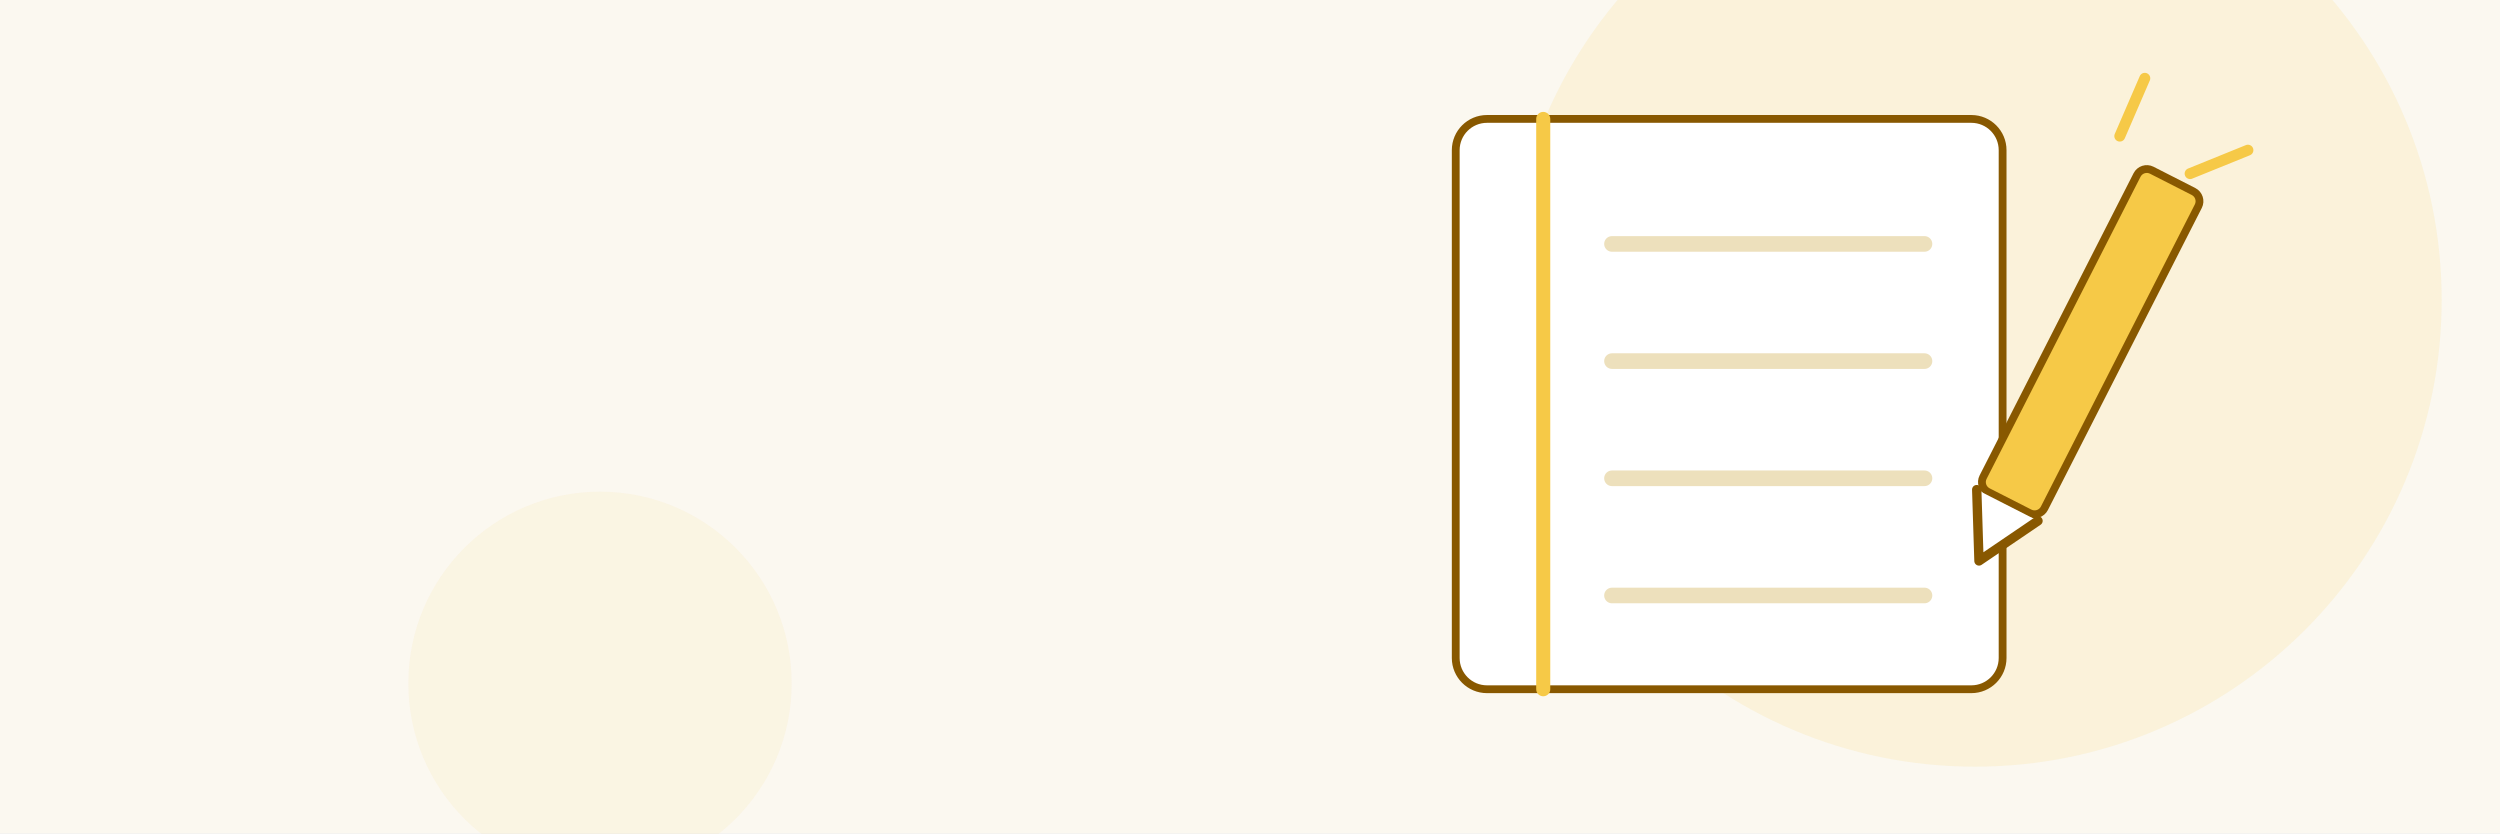
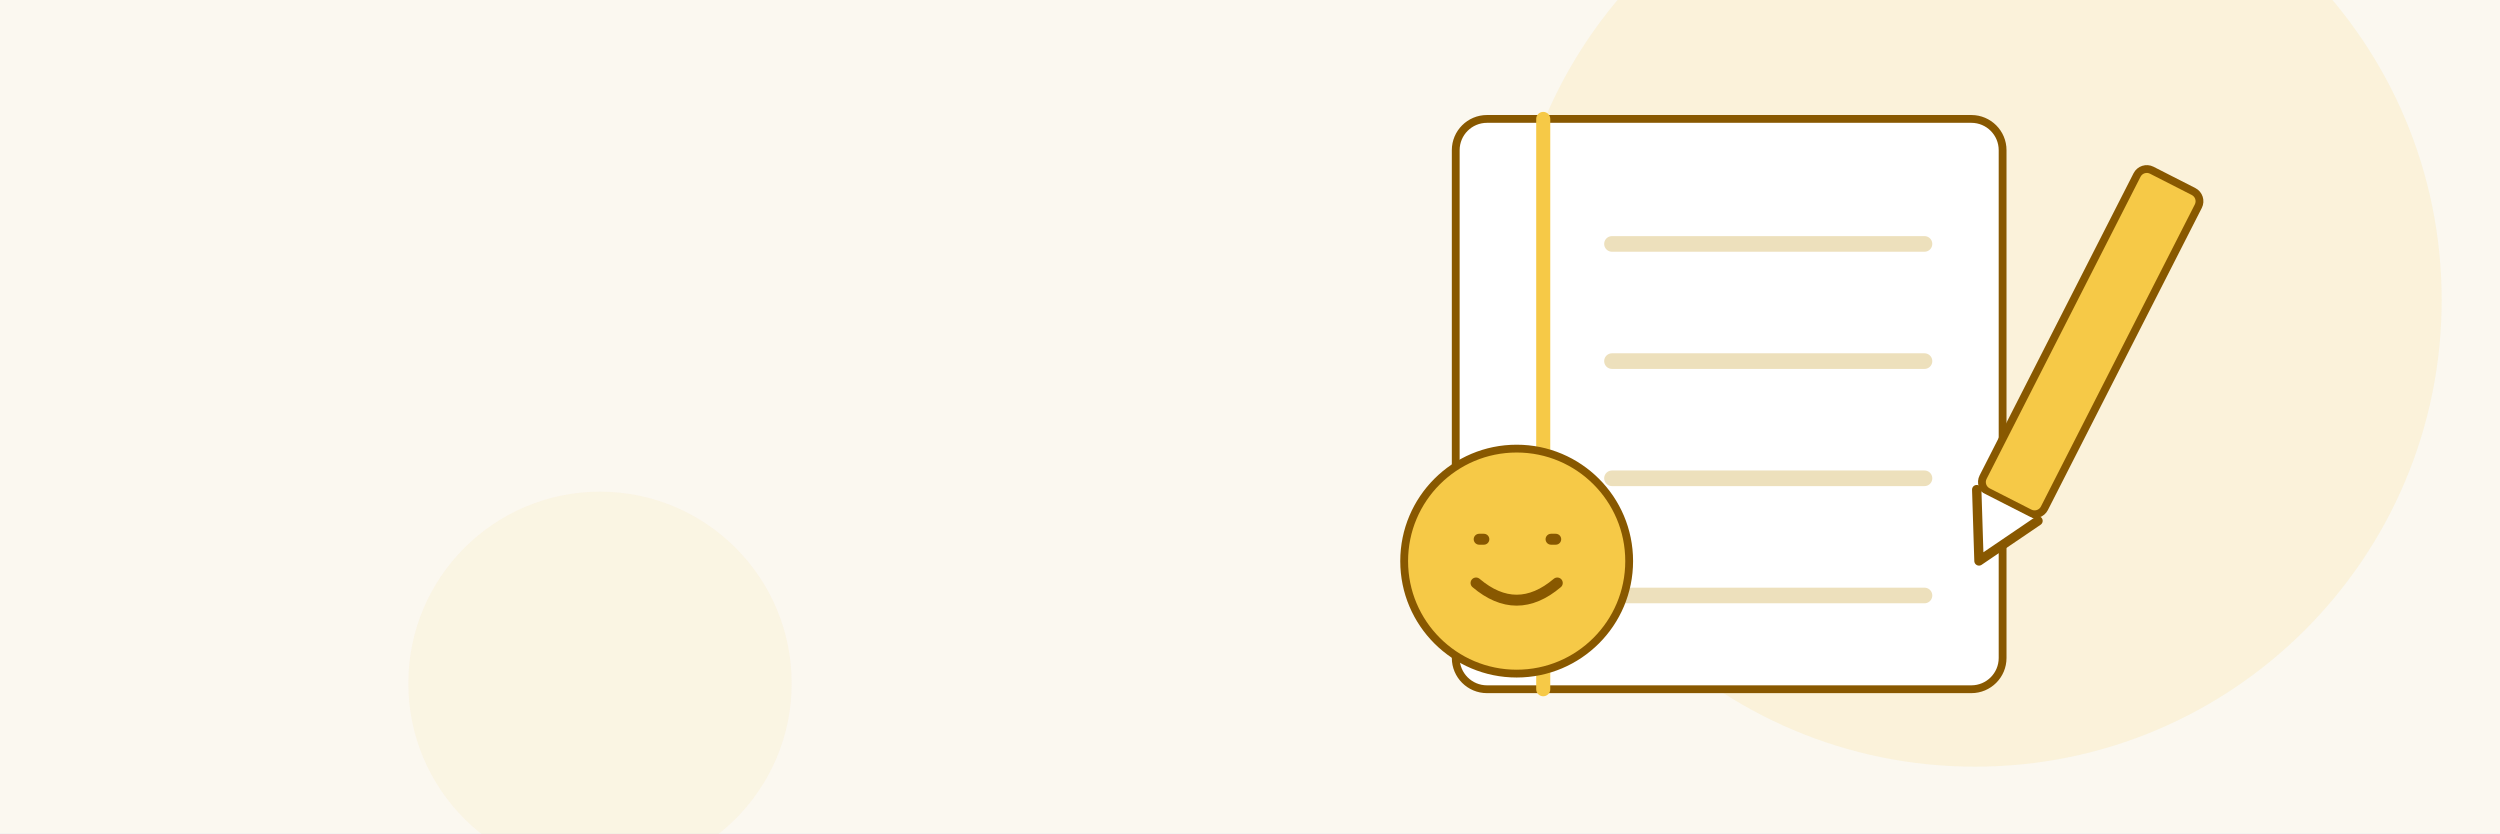
<svg xmlns="http://www.w3.org/2000/svg" viewBox="0 0 1440 480" width="1440" height="480" role="img">
  <rect width="1440" height="480" fill="#fbf8f0" />
  <circle cx="1137.6" cy="172.8" r="268.8" fill="#f6c947" opacity=".13" />
  <circle cx="345.6" cy="393.6" r="110.4" fill="#f6c947" opacity=".08" />
  <g transform="translate(1050 235) scale(0.9)">
    <rect x="-235" y="-185" width="350" height="365" rx="20" fill="white" stroke="#885800" stroke-width="5" />
    <path d="M -179 -185 V 180" fill="none" stroke="#f6c947" stroke-width="9" stroke-linecap="round" stroke-linejoin="round" />
    <path d="M -135 -105 H 65" fill="none" stroke="#ede0bc" stroke-width="10" stroke-linecap="round" stroke-linejoin="round" />
    <path d="M -135 -30 H 65" fill="none" stroke="#ede0bc" stroke-width="10" stroke-linecap="round" stroke-linejoin="round" />
    <path d="M -135 45 H 65" fill="none" stroke="#ede0bc" stroke-width="10" stroke-linecap="round" stroke-linejoin="round" />
    <path d="M -135 120 H 65" fill="none" stroke="#ede0bc" stroke-width="10" stroke-linecap="round" stroke-linejoin="round" />
    <g transform="translate(168,-38) rotate(27)">
      <rect x="-21" y="-121" width="44" height="231" rx="7" fill="#f6c947" stroke="#885800" stroke-width="5" />
      <path d="M -21 112 l 22 40 22 -40" fill="white" stroke="#885800" stroke-width="6" stroke-linecap="round" stroke-linejoin="round" />
    </g>
-     <path d="M 190 -174 l 16 -37 M 235 -150 l 37 -15" fill="none" stroke="#f6c947" stroke-width="7" stroke-linecap="round" stroke-linejoin="round" />
+     <circle cx="-196" cy="98" r="72" fill="#f6c947" stroke="#885800" stroke-width="5" />
+     <path d="M -220 84 h 3 M -174 84 h 3 M -222 112 q 26 22 52 0" fill="none" stroke="#885800" stroke-width="7" stroke-linecap="round" stroke-linejoin="round" />
  </g>
</svg>
